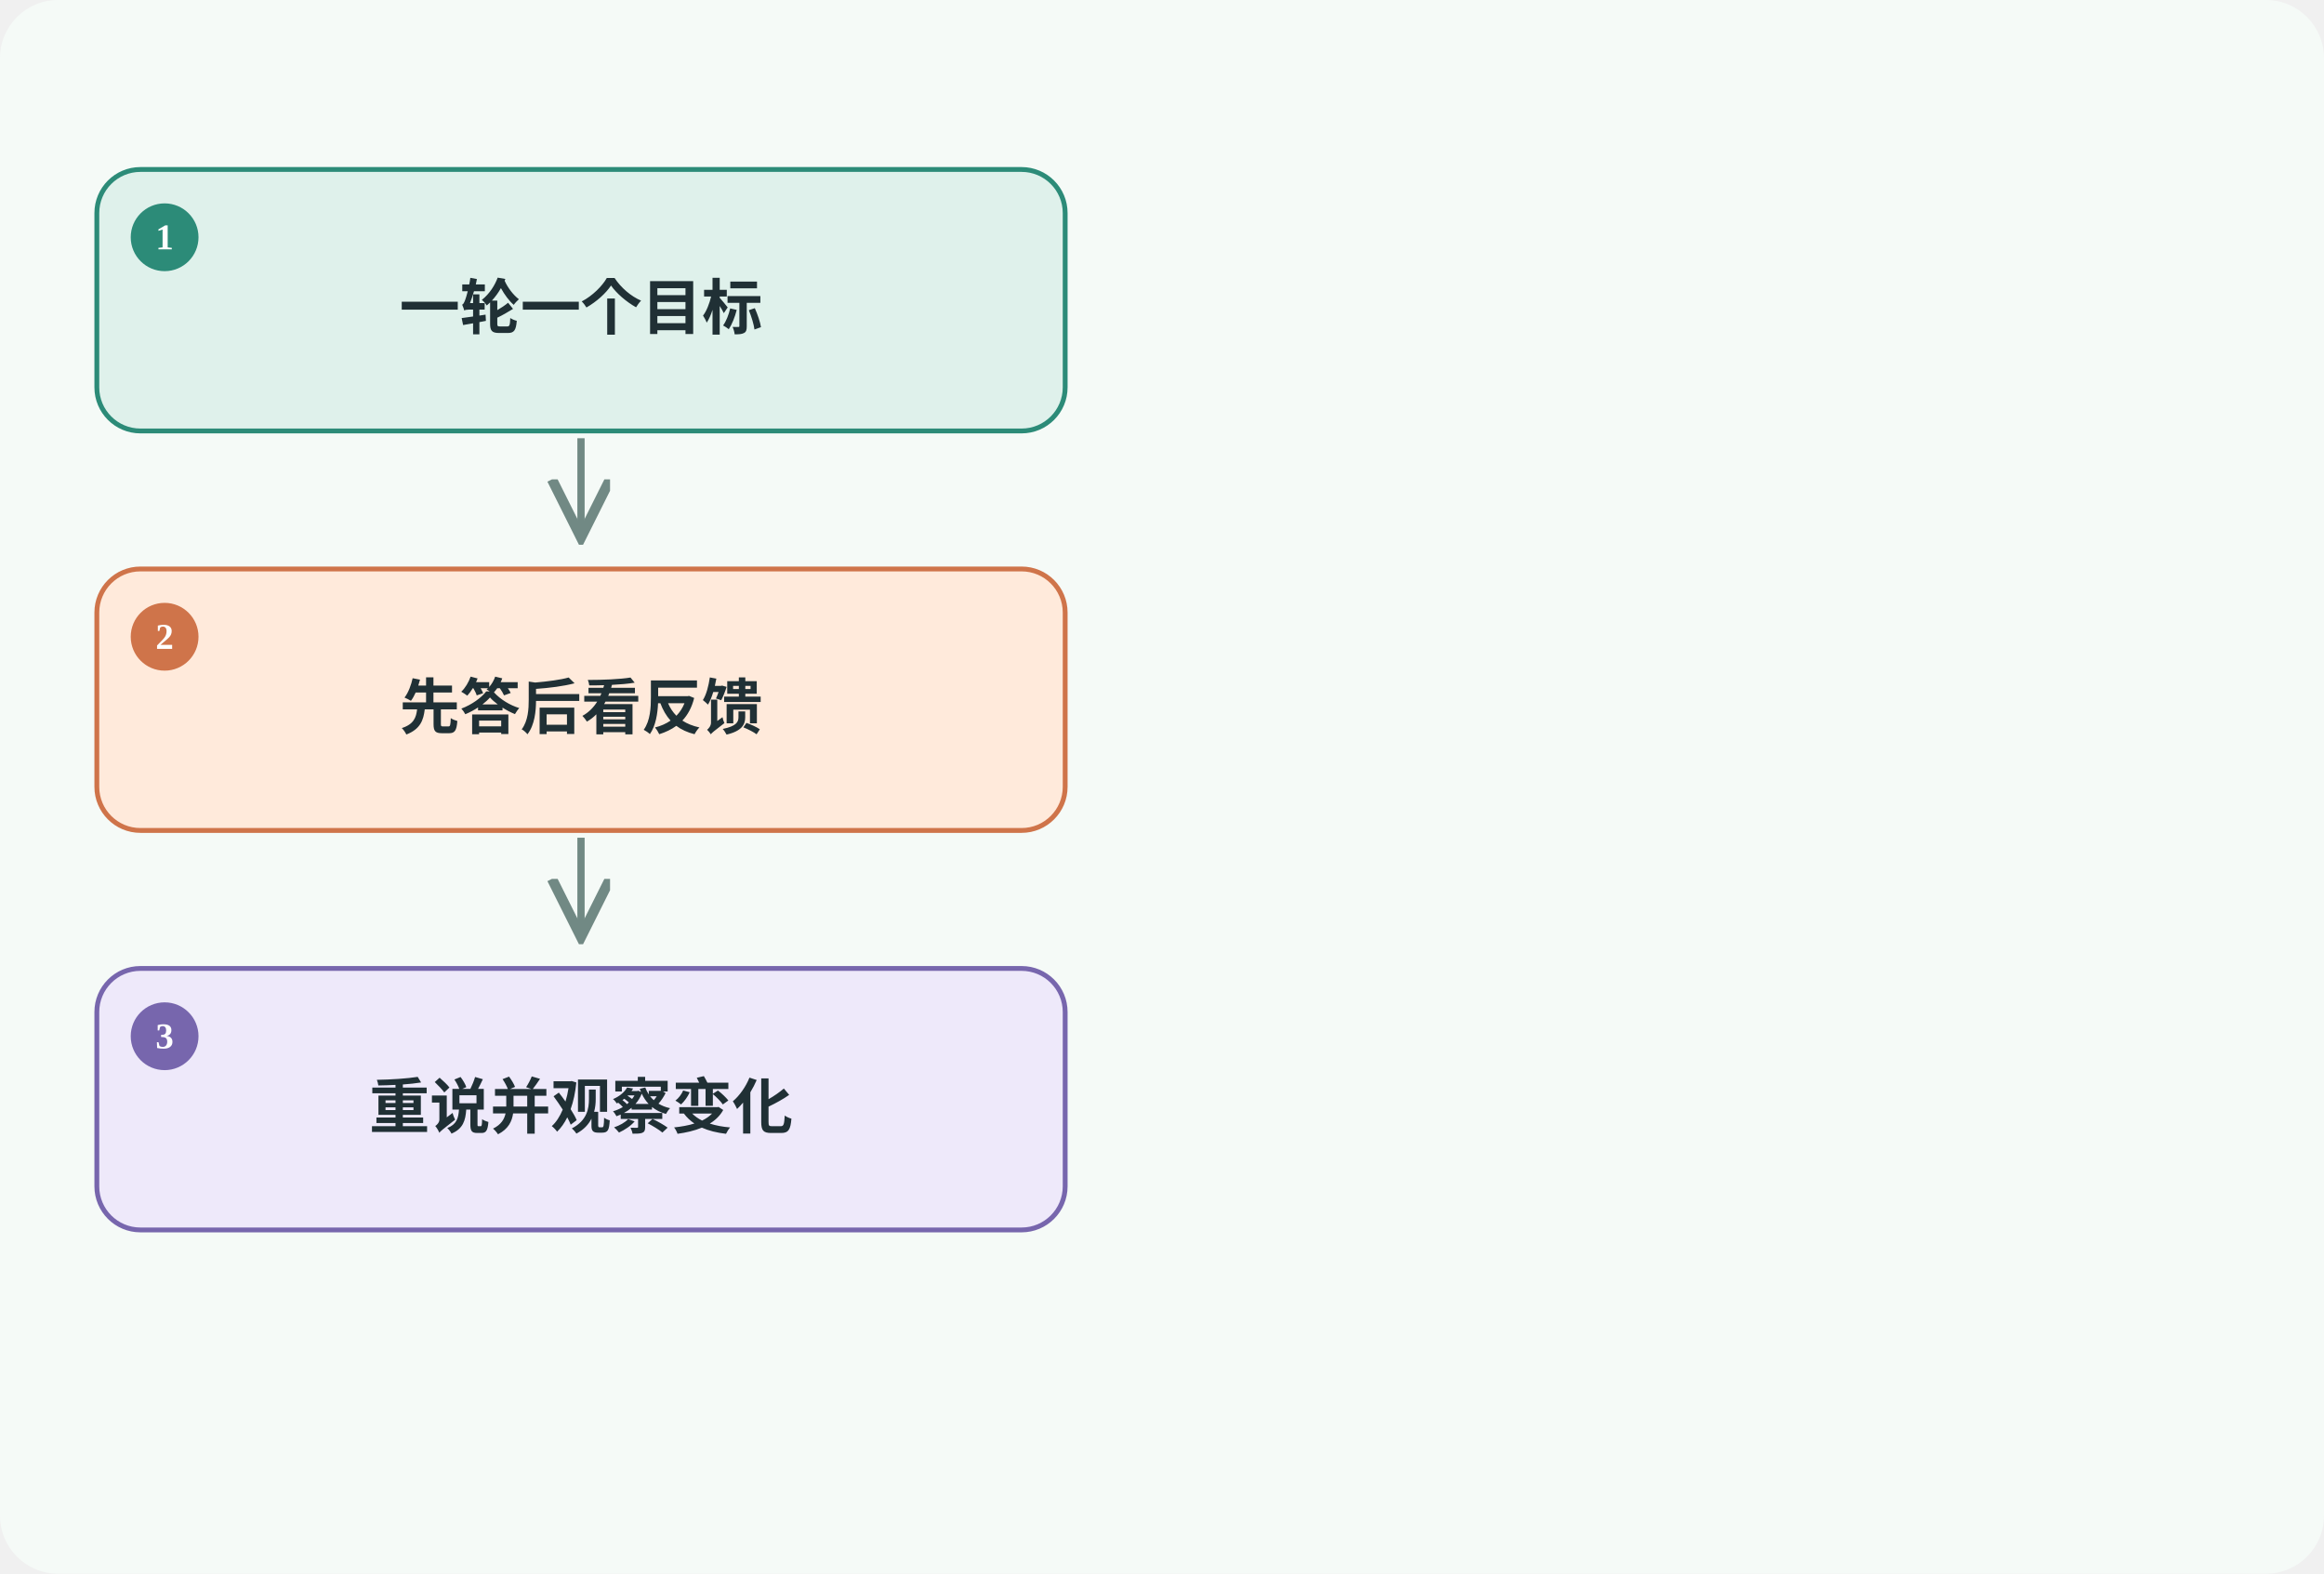
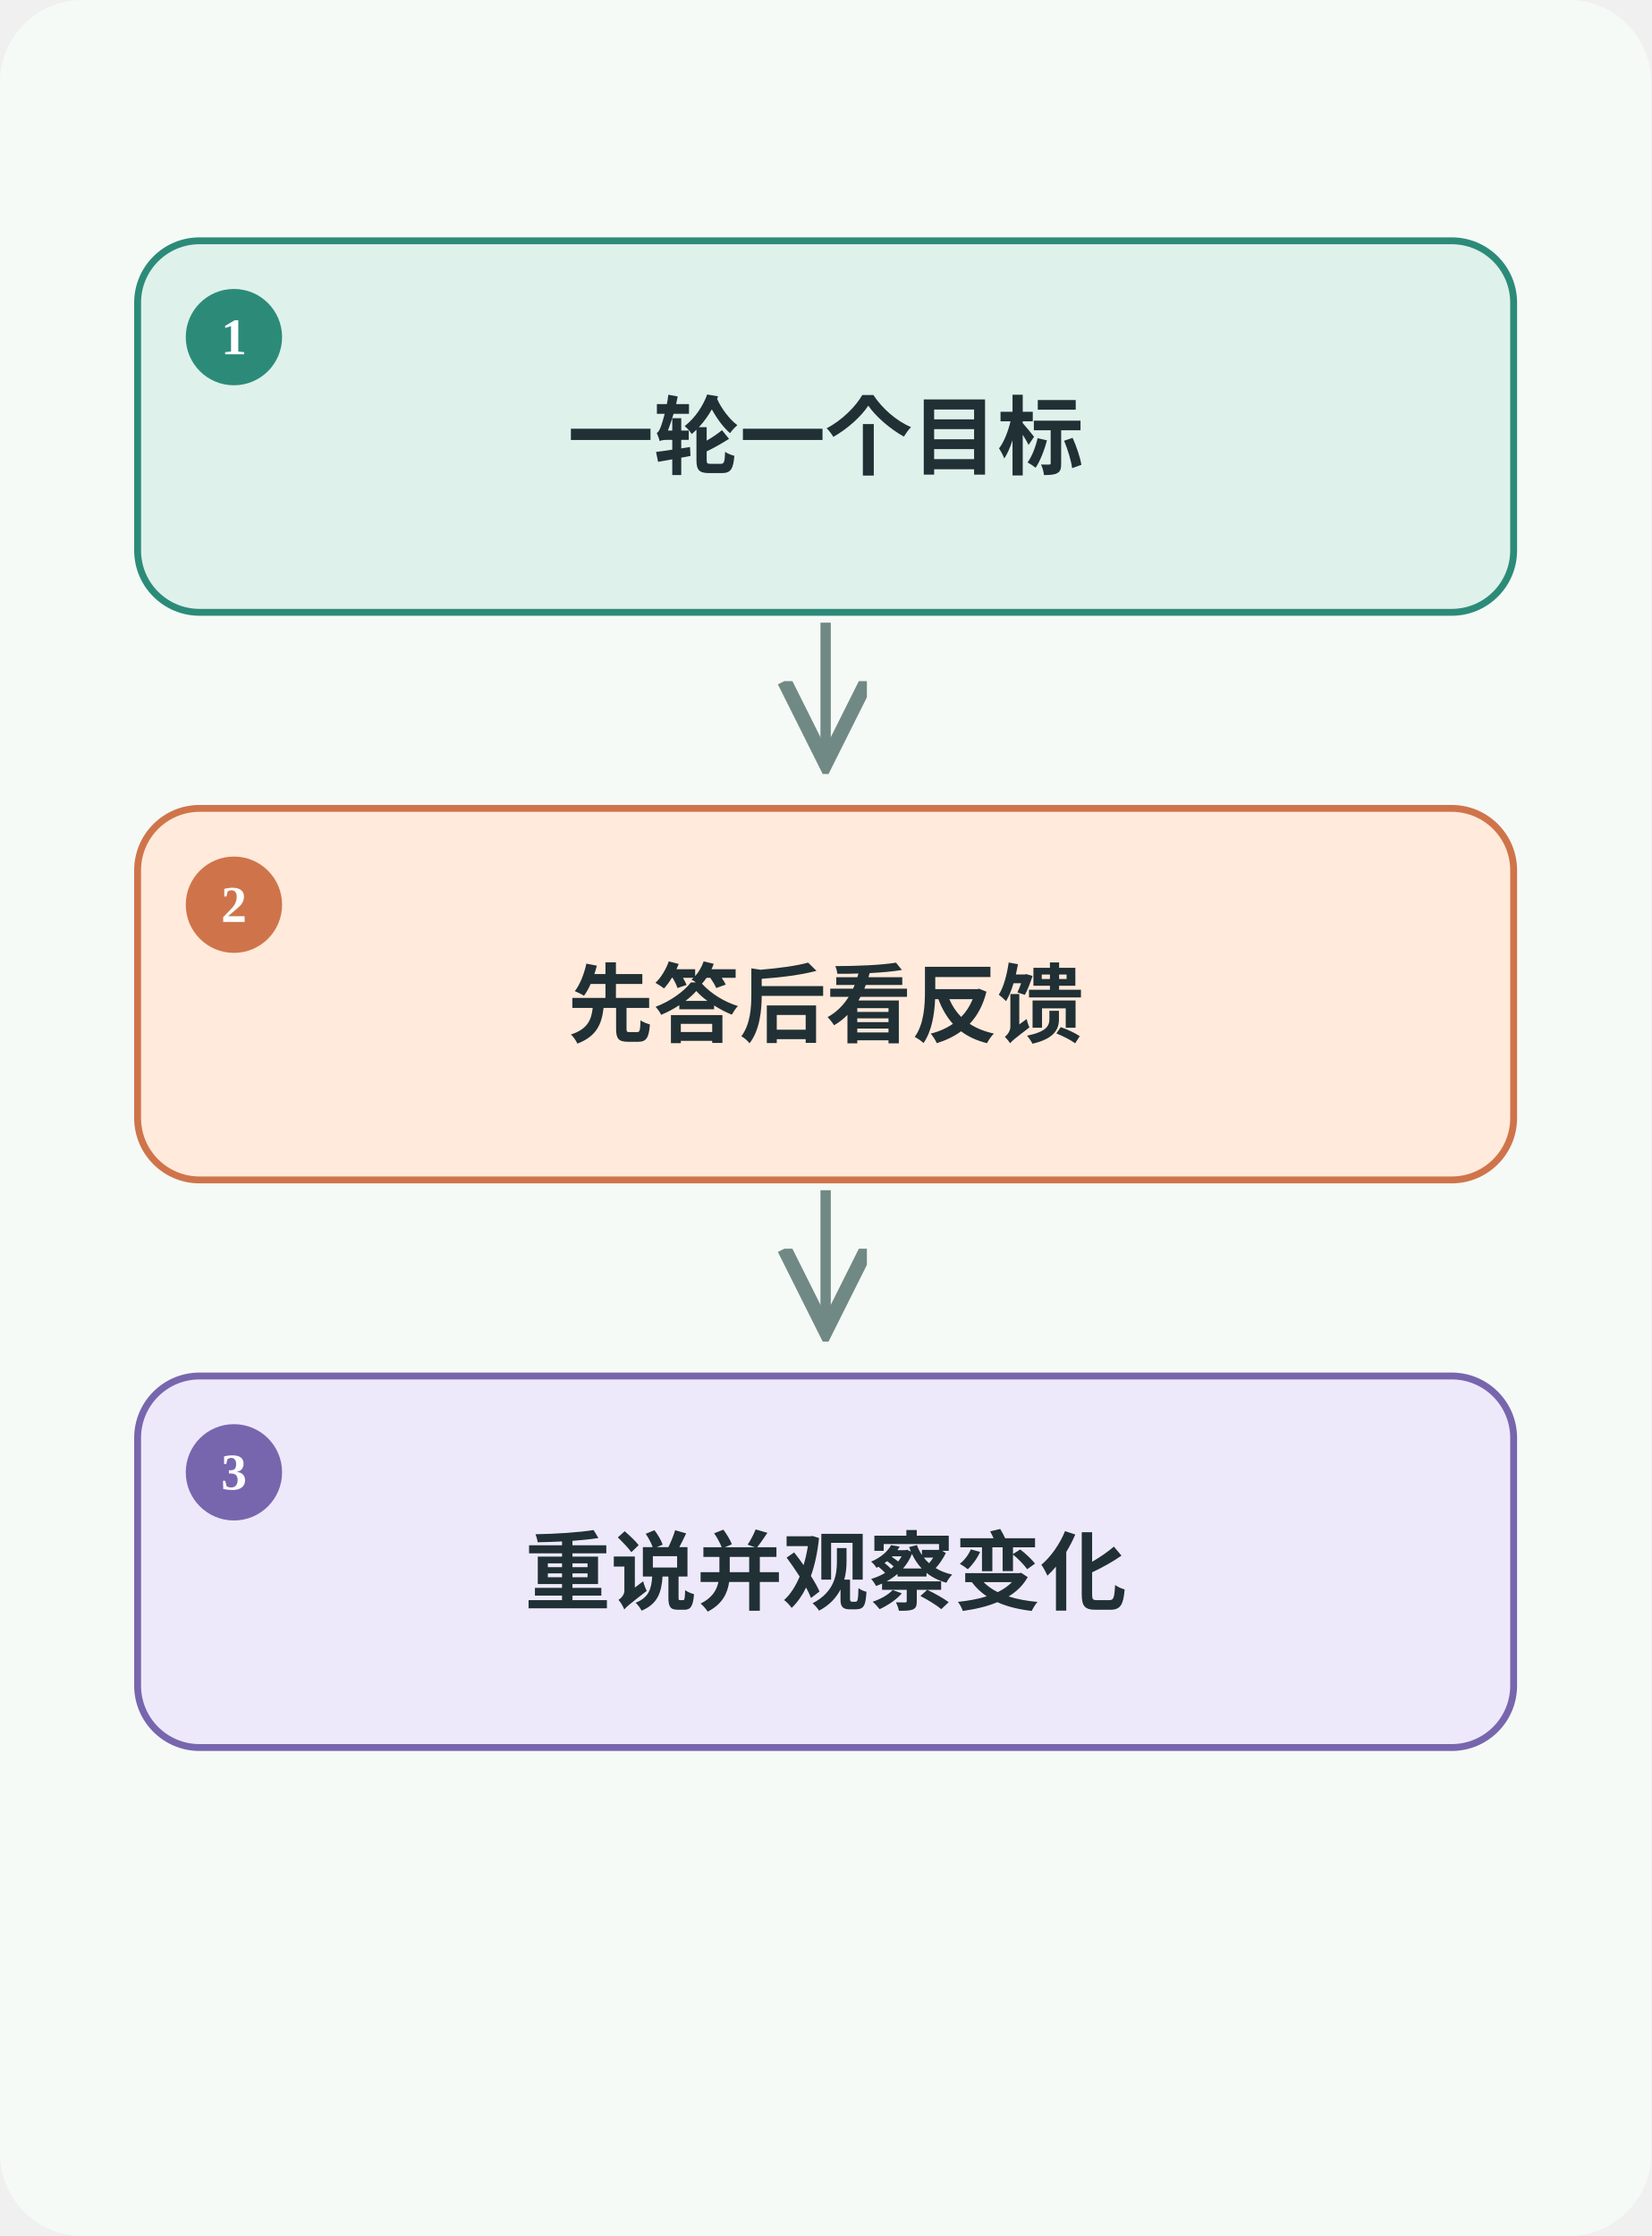
- <svg xmlns="http://www.w3.org/2000/svg" viewBox="0 0 960 650" role="img" aria-labelledby="title-deliberate-practice-flow-true desc-deliberate-practice-flow-true">
+ <svg xmlns="http://www.w3.org/2000/svg" viewBox="0 0 480 650" role="img" aria-labelledby="title-deliberate-practice-flow-true desc-deliberate-practice-flow-true">
  <defs>
    <marker id="arrow-deliberate-practice-flow" markerWidth="9" markerHeight="9" refX="7" refY="4" orient="auto">
      <path d="M0 0 L8 4 L0 8" fill="none" stroke="#718984" stroke-width="1.4" />
    </marker>
  </defs>
-   <rect width="960" height="650" rx="24" fill="#f5faf7" />
+   <rect width="480" height="650" rx="24" fill="#f5faf7" />
  <path d="M240 181 v 38" fill="none" stroke="#718984" stroke-width="3" marker-end="url(#arrow-deliberate-practice-flow)" />
  <path d="M240 346 v 38" fill="none" stroke="#718984" stroke-width="3" marker-end="url(#arrow-deliberate-practice-flow)" />
  <rect x="40" y="70" width="400" height="108" rx="18" fill="#dff1eb" stroke="#2c8b78" stroke-width="2" />
  <circle cx="68" cy="98" r="14" fill="#2c8b78" />
  <text x="68" y="103" font-size="15" text-anchor="middle" fill="#fff" font-weight="800">1</text>
  <text x="240" y="136" text-anchor="middle" font-size="25" font-weight="750" fill="#203035">
    <tspan x="240" dy="0">一轮一个目标</tspan>
  </text>
  <rect x="40" y="235" width="400" height="108" rx="18" fill="#ffeadb" stroke="#cf744a" stroke-width="2" />
  <circle cx="68" cy="263" r="14" fill="#cf744a" />
  <text x="68" y="268" font-size="15" text-anchor="middle" fill="#fff" font-weight="800">2</text>
  <text x="240" y="301" text-anchor="middle" font-size="25" font-weight="750" fill="#203035">
    <tspan x="240" dy="0">先答后看反馈</tspan>
  </text>
  <rect x="40" y="400" width="400" height="108" rx="18" fill="#eee9fa" stroke="#7766ad" stroke-width="2" />
  <circle cx="68" cy="428" r="14" fill="#7766ad" />
  <text x="68" y="433" font-size="15" text-anchor="middle" fill="#fff" font-weight="800">3</text>
  <text x="240" y="466" text-anchor="middle" font-size="25" font-weight="750" fill="#203035">
    <tspan x="240" dy="0">重说并观察变化</tspan>
  </text>
</svg>
